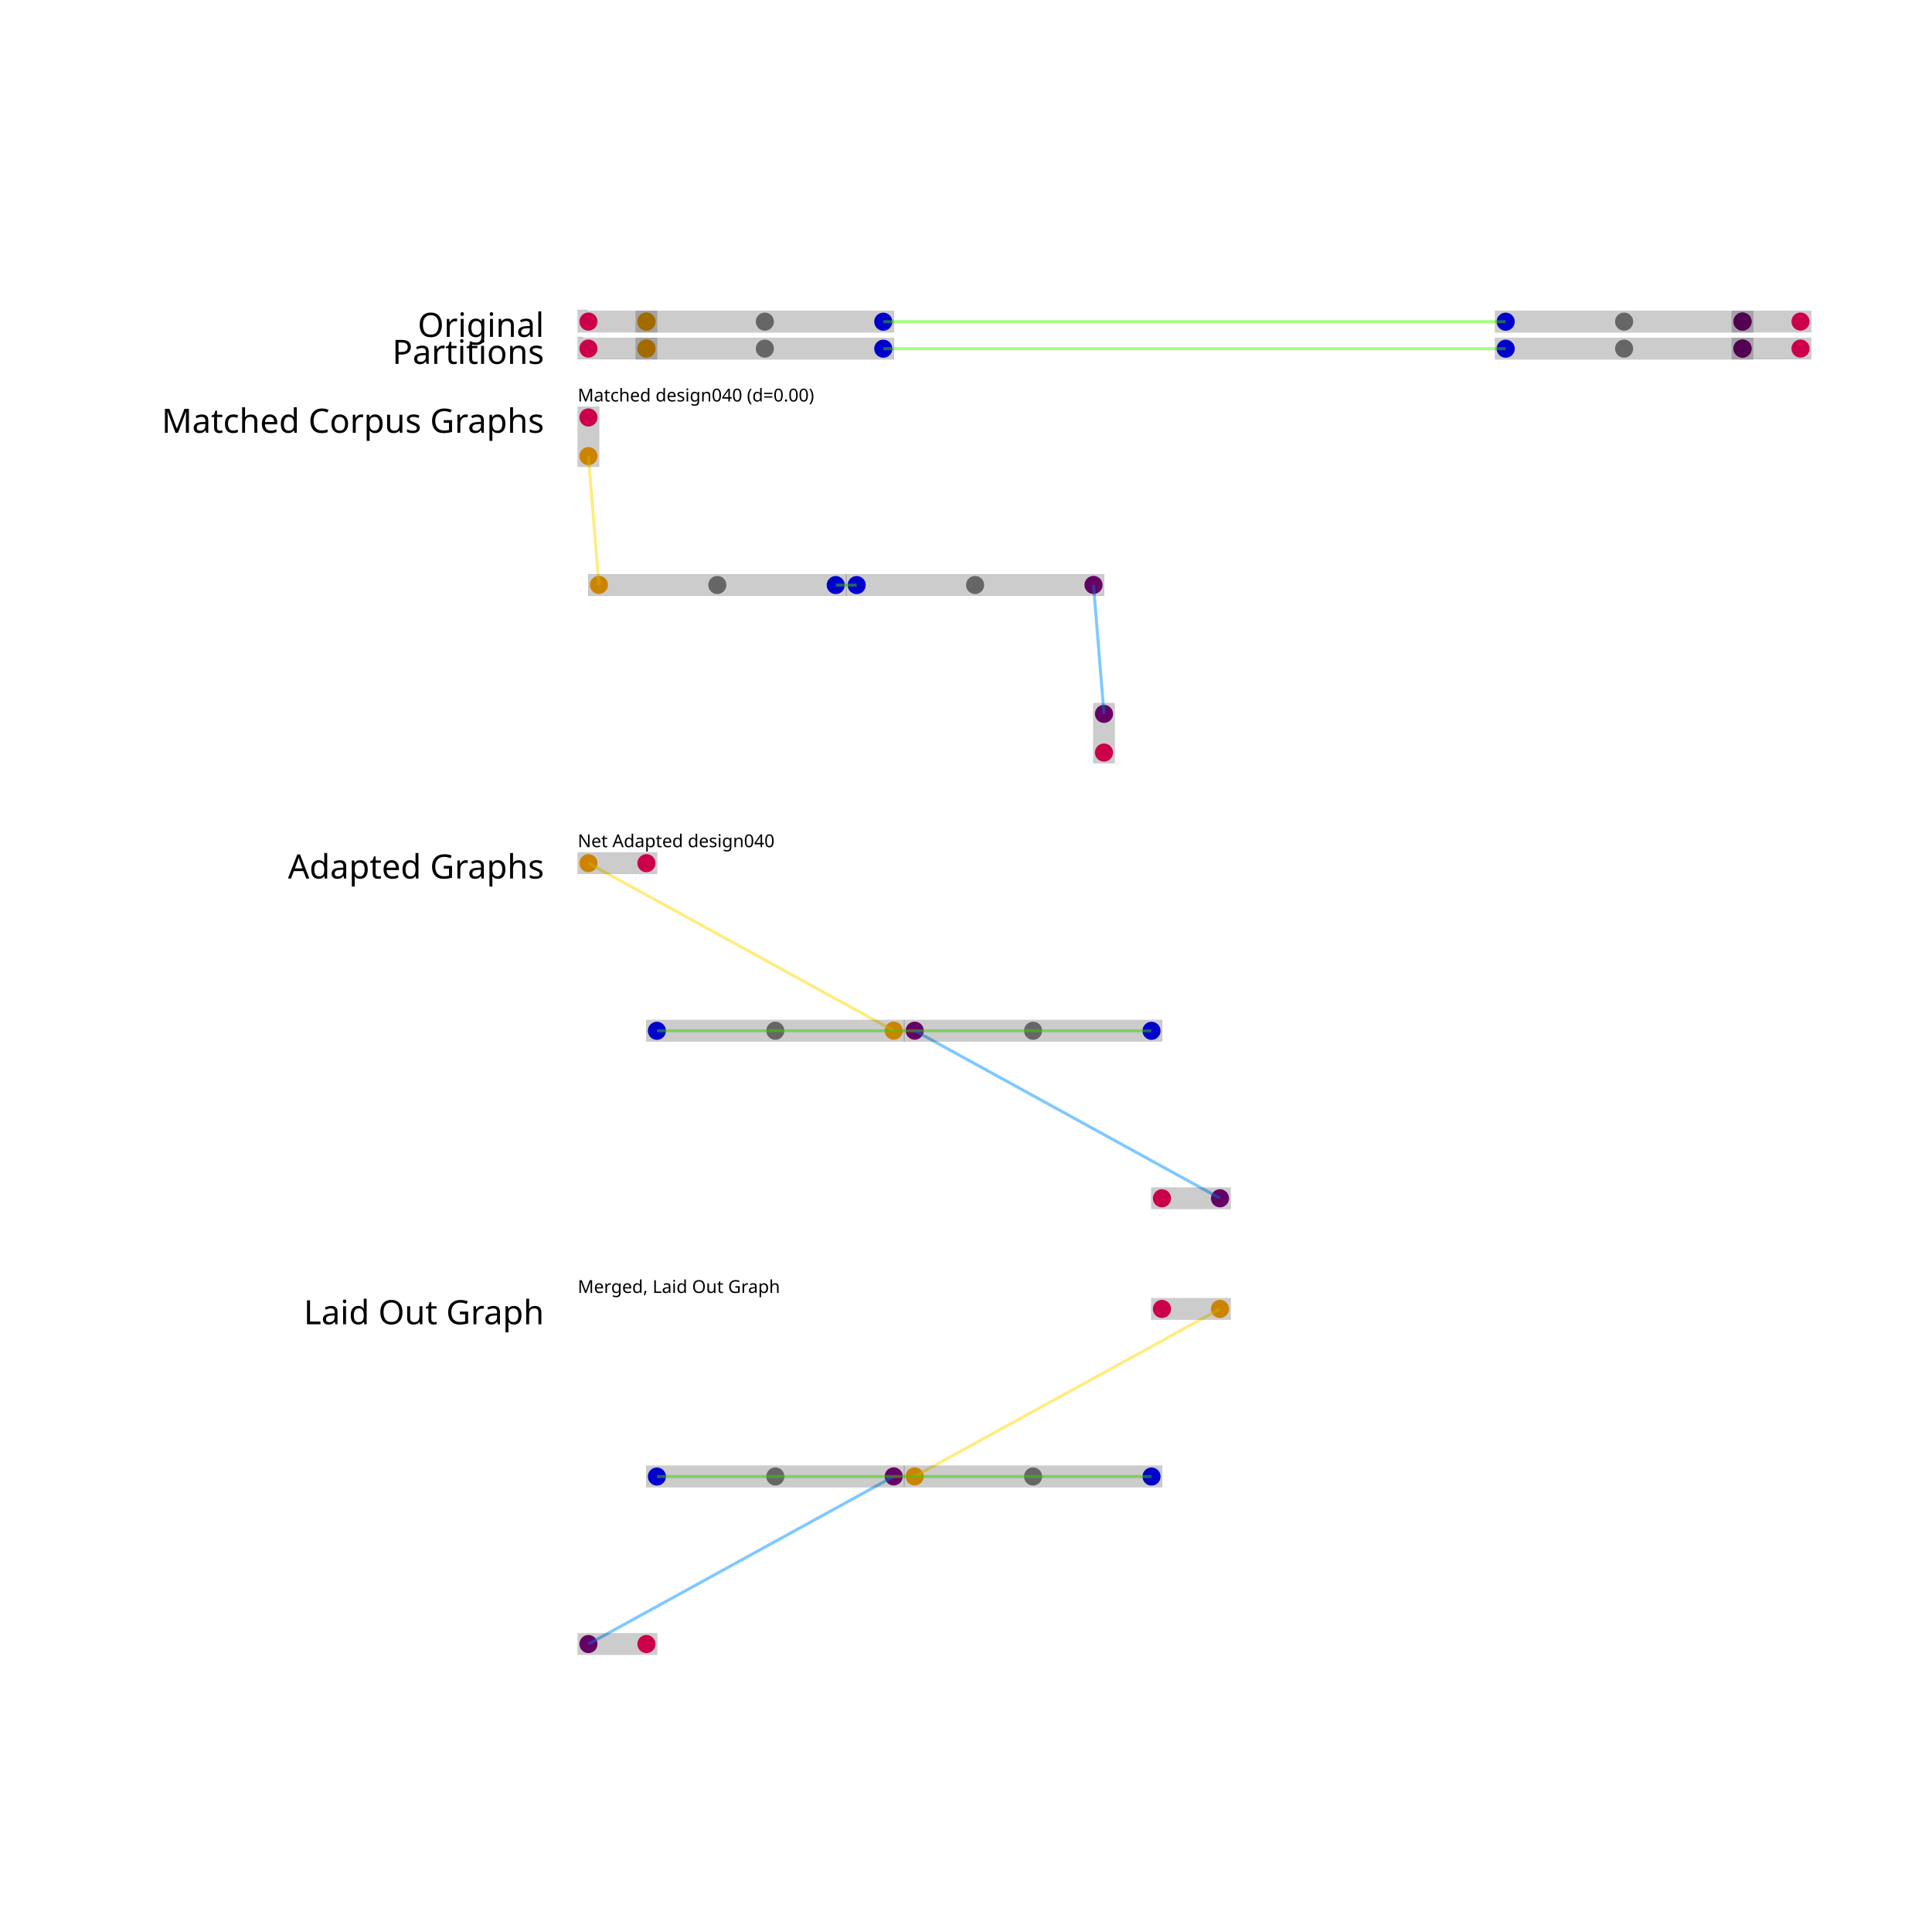
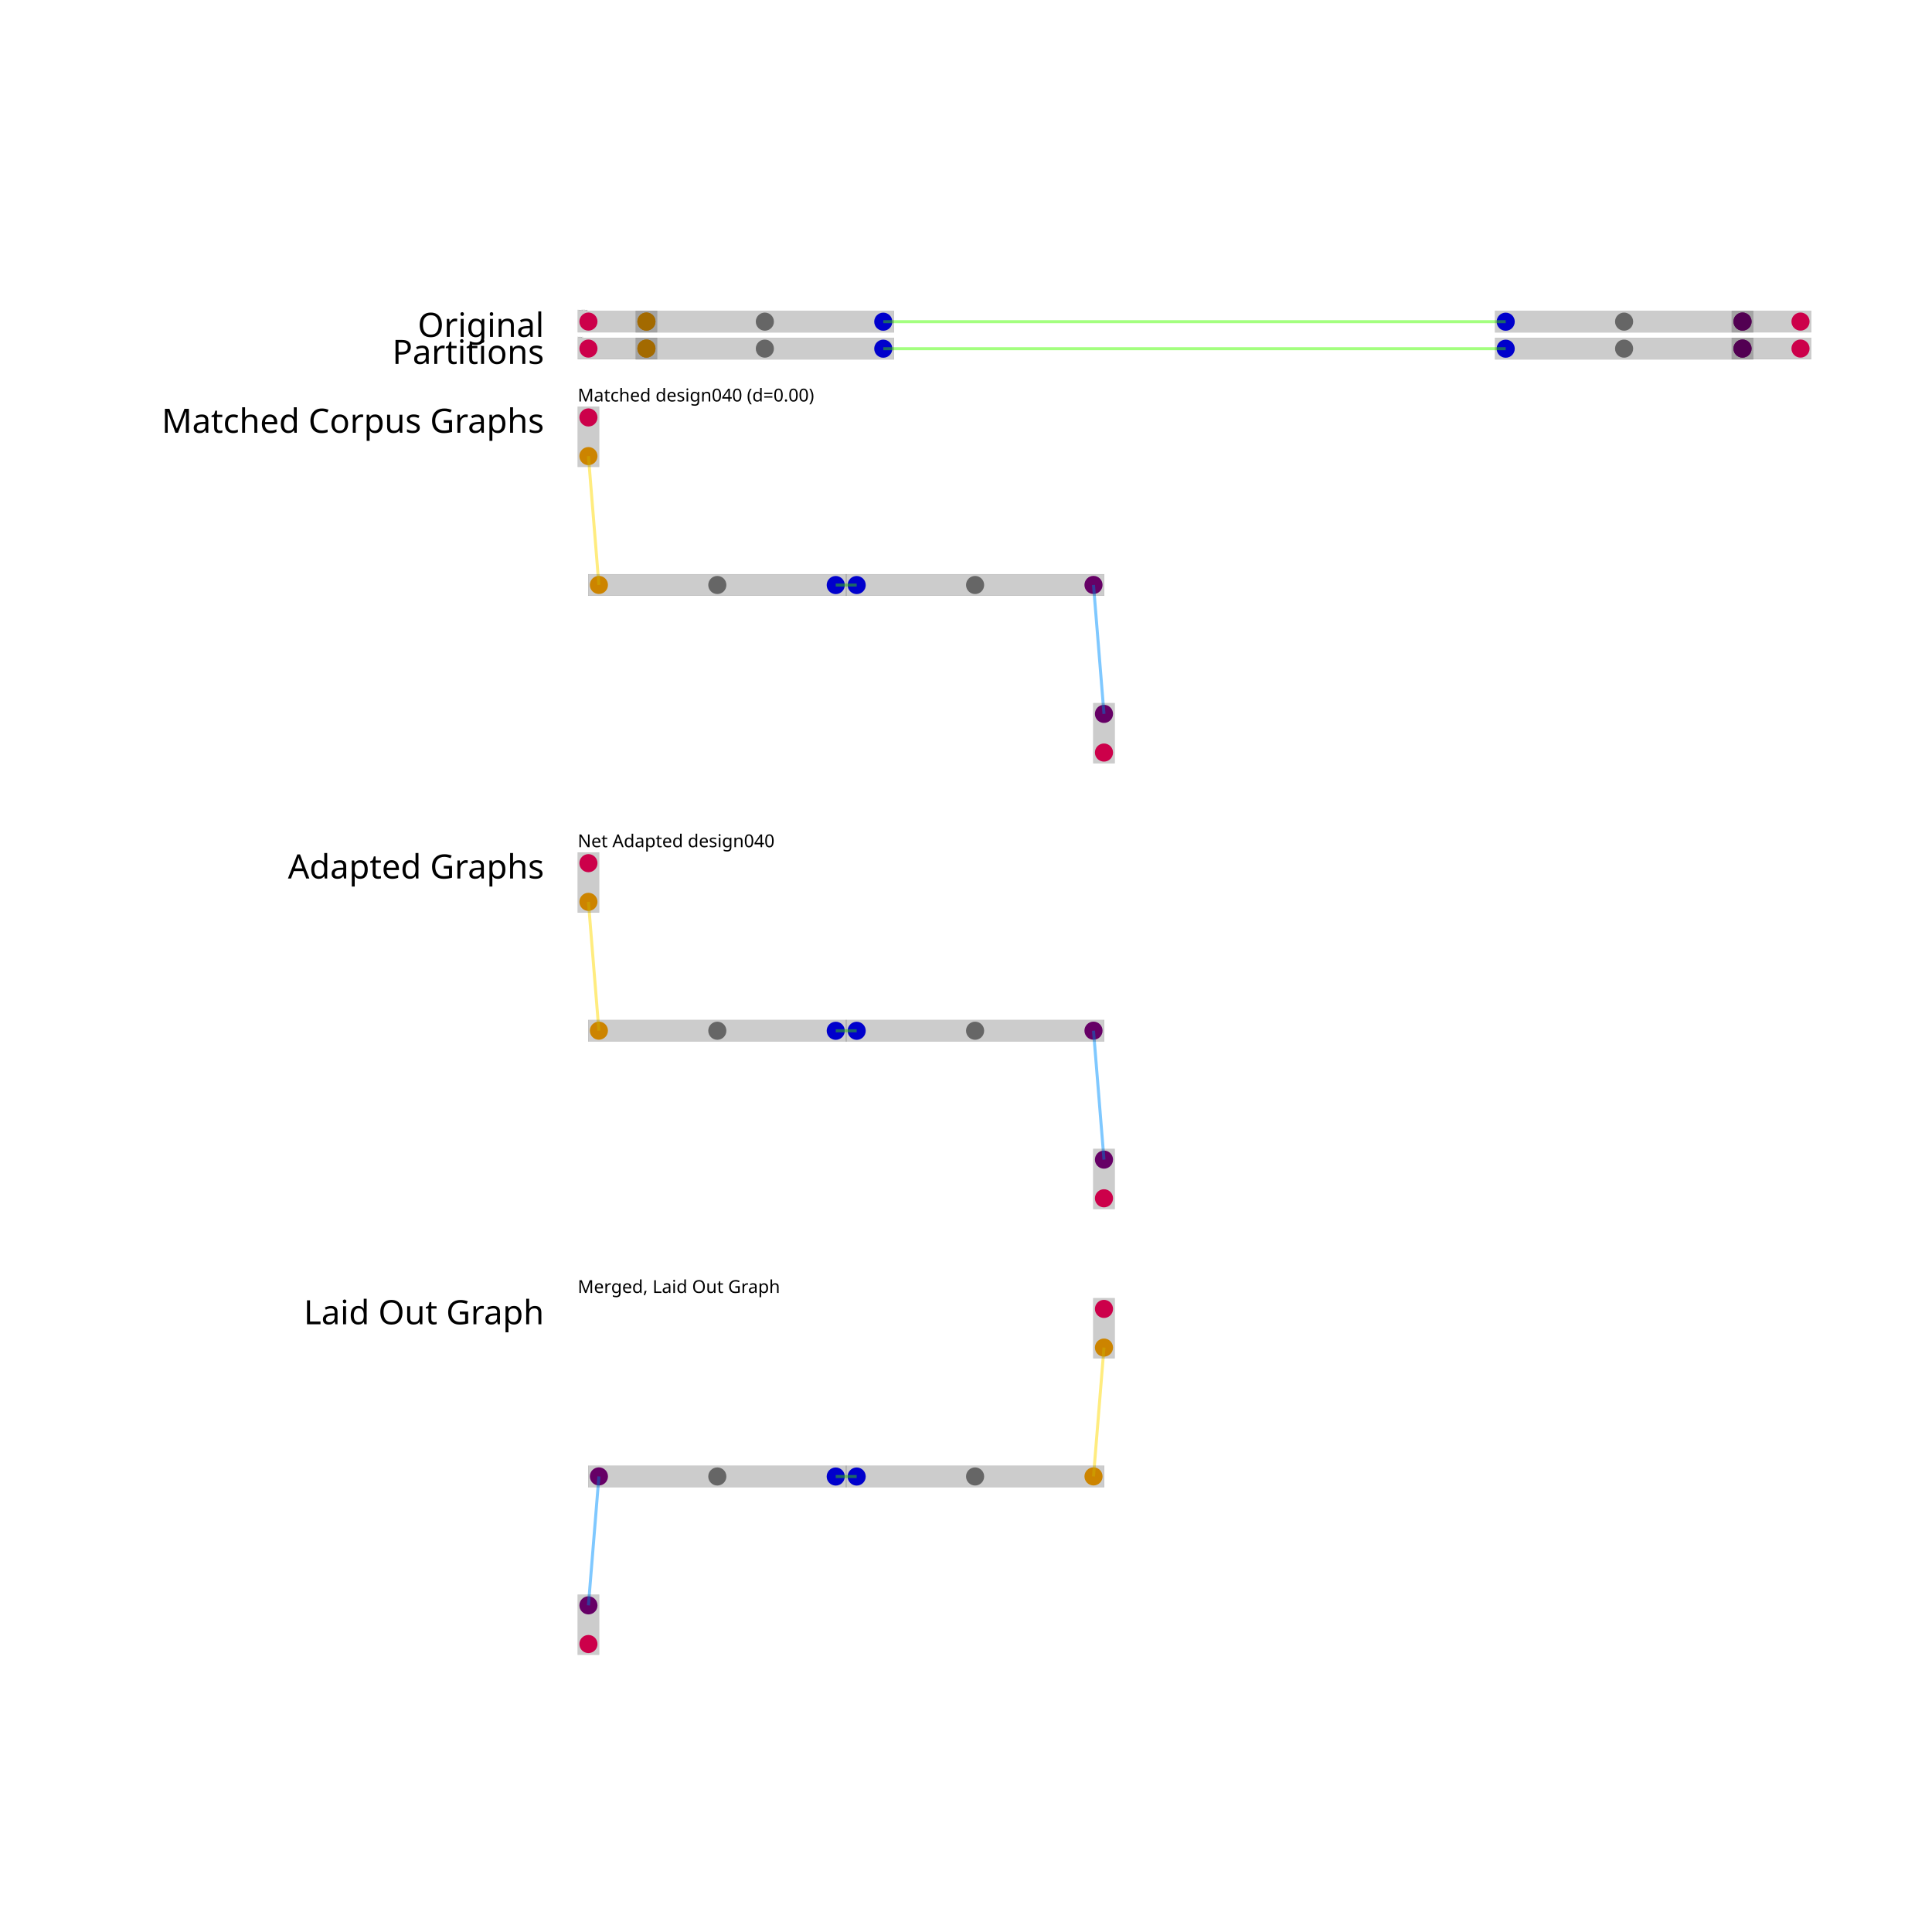
<svg xmlns="http://www.w3.org/2000/svg" width="640" height="640" viewBox="0 0 640 640">
  <rect width="100%" height="100%" fill="white" />
  <g>
    <circle data-type="point" data-label="schematic_component_0_center component_center center_schematic_component_0" data-x="-2" data-y="0" cx="253.367" cy="106.545" r="3" fill="gray" />
  </g>
  <g>
-     <circle data-type="point" data-label="schematic_port_0 vcc unnamedsubcircuit7_connectivity_net0" data-x="-2.5512907" data-y="0.0002732499999993365" cx="214.137" cy="106.525" r="3" fill="orange" />
-   </g>
-   <g>
-     <circle data-type="point" data-label="schematic_port_1 normal unnamedsubcircuit7_connectivity_net2" data-x="-1.4487092999999995" data-y="-0.0002732499999993365" cx="292.597" cy="106.564" r="3" fill="blue" />
+     <circle data-type="point" data-label="schematic_port_0 vcc unnamedsubcircuit335_connectivity_net0" data-x="-2.5512907" data-y="0.0002732499999993365" cx="214.137" cy="106.525" r="3" fill="orange" />
+   </g>
+   <g>
+     <circle data-type="point" data-label="schematic_port_1 normal unnamedsubcircuit335_connectivity_net2" data-x="-1.4487092999999995" data-y="-0.0002732499999993365" cx="292.597" cy="106.564" r="3" fill="blue" />
  </g>
  <g>
    <circle data-type="point" data-label="schematic_component_1_center component_center center_schematic_component_1" data-x="2" data-y="0" cx="538.005" cy="106.545" r="3" fill="gray" />
  </g>
  <g>
-     <circle data-type="point" data-label="schematic_port_2 normal unnamedsubcircuit7_connectivity_net2" data-x="1.4487906999999995" data-y="-0.00027334999999961695" cx="498.781" cy="106.564" r="3" fill="blue" />
-   </g>
-   <g>
-     <circle data-type="point" data-label="schematic_port_3 gnd unnamedsubcircuit7_connectivity_net1" data-x="2.5512093" data-y="0.00027334999999961695" cx="577.229" cy="106.525" r="3" fill="purple" />
-   </g>
-   <g>
-     <circle data-type="point" data-label="schematic_net_label_0_pin vcc unnamedsubcircuit7_connectivity_net0" data-x="-2.5512907" data-y="0.0002732499999993365" cx="214.137" cy="106.525" r="3" fill="orange" />
+     <circle data-type="point" data-label="schematic_port_2 normal unnamedsubcircuit335_connectivity_net2" data-x="1.4487906999999995" data-y="-0.00027334999999961695" cx="498.781" cy="106.564" r="3" fill="blue" />
+   </g>
+   <g>
+     <circle data-type="point" data-label="schematic_port_3 gnd unnamedsubcircuit335_connectivity_net1" data-x="2.5512093" data-y="0.00027334999999961695" cx="577.229" cy="106.525" r="3" fill="purple" />
+   </g>
+   <g>
+     <circle data-type="point" data-label="schematic_net_label_0_pin vcc unnamedsubcircuit335_connectivity_net0" data-x="-2.5512907" data-y="0.0002732499999993365" cx="214.137" cy="106.525" r="3" fill="orange" />
  </g>
  <g>
    <circle data-type="point" data-label="schematic_net_label_0_center netlabel_center schematic_net_label_0_center" data-x="-2.8212907" data-y="0.0002732499999993365" cx="194.924" cy="106.525" r="3" fill="hsl(338.4, 100%, 50%, 1)" />
  </g>
  <g>
-     <circle data-type="point" data-label="schematic_net_label_1_pin gnd unnamedsubcircuit7_connectivity_net1" data-x="2.5512093" data-y="0.00027334999999961695" cx="577.229" cy="106.525" r="3" fill="purple" />
+     <circle data-type="point" data-label="schematic_net_label_1_pin gnd unnamedsubcircuit335_connectivity_net1" data-x="2.5512093" data-y="0.00027334999999961695" cx="577.229" cy="106.525" r="3" fill="purple" />
  </g>
  <g>
    <circle data-type="point" data-label="schematic_net_label_1_center netlabel_center schematic_net_label_1_center" data-x="2.8212093" data-y="0.00027334999999961695" cx="596.442" cy="106.525" r="3" fill="hsl(338.4, 100%, 50%, 1)" />
  </g>
  <g>
    <circle data-type="point" data-label="schematic_component_0_center component_center center_schematic_component_0" data-x="-2" data-y="-0.12568337499999904" cx="253.367" cy="115.488" r="3" fill="gray" />
  </g>
  <g>
-     <circle data-type="point" data-label="schematic_port_0 vcc unnamedsubcircuit7_connectivity_net0" data-x="-2.5512907" data-y="-0.1254101249999997" cx="214.137" cy="115.469" r="3" fill="orange" />
-   </g>
-   <g>
-     <circle data-type="point" data-label="schematic_port_1 normal unnamedsubcircuit7_connectivity_net2" data-x="-1.4487092999999995" data-y="-0.12595662499999838" cx="292.597" cy="115.508" r="3" fill="blue" />
+     <circle data-type="point" data-label="schematic_port_0 vcc unnamedsubcircuit335_connectivity_net0" data-x="-2.5512907" data-y="-0.1254101249999997" cx="214.137" cy="115.469" r="3" fill="orange" />
+   </g>
+   <g>
+     <circle data-type="point" data-label="schematic_port_1 normal unnamedsubcircuit335_connectivity_net2" data-x="-1.4487092999999995" data-y="-0.12595662499999838" cx="292.597" cy="115.508" r="3" fill="blue" />
  </g>
  <g>
    <circle data-type="point" data-label="schematic_component_1_center component_center center_schematic_component_1" data-x="2" data-y="-0.12568337499999904" cx="538.005" cy="115.488" r="3" fill="gray" />
  </g>
  <g>
-     <circle data-type="point" data-label="schematic_port_2 normal unnamedsubcircuit7_connectivity_net2" data-x="1.4487906999999995" data-y="-0.12595672499999866" cx="498.781" cy="115.508" r="3" fill="blue" />
-   </g>
-   <g>
-     <circle data-type="point" data-label="schematic_port_3 gnd unnamedsubcircuit7_connectivity_net1" data-x="2.5512093" data-y="-0.12541002499999943" cx="577.229" cy="115.469" r="3" fill="purple" />
-   </g>
-   <g>
-     <circle data-type="point" data-label="schematic_net_label_0_pin vcc unnamedsubcircuit7_connectivity_net0" data-x="-2.5512907" data-y="-0.1254101249999997" cx="214.137" cy="115.469" r="3" fill="orange" />
+     <circle data-type="point" data-label="schematic_port_2 normal unnamedsubcircuit335_connectivity_net2" data-x="1.4487906999999995" data-y="-0.12595672499999866" cx="498.781" cy="115.508" r="3" fill="blue" />
+   </g>
+   <g>
+     <circle data-type="point" data-label="schematic_port_3 gnd unnamedsubcircuit335_connectivity_net1" data-x="2.5512093" data-y="-0.12541002499999943" cx="577.229" cy="115.469" r="3" fill="purple" />
+   </g>
+   <g>
+     <circle data-type="point" data-label="schematic_net_label_0_pin vcc unnamedsubcircuit335_connectivity_net0" data-x="-2.5512907" data-y="-0.1254101249999997" cx="214.137" cy="115.469" r="3" fill="orange" />
  </g>
  <g>
    <circle data-type="point" data-label="schematic_net_label_0_center netlabel_center schematic_net_label_0_center" data-x="-2.8212907" data-y="-0.1254101249999997" cx="194.924" cy="115.469" r="3" fill="hsl(338.4, 100%, 50%, 1)" />
  </g>
  <g>
-     <circle data-type="point" data-label="schematic_net_label_1_pin gnd unnamedsubcircuit7_connectivity_net1" data-x="2.5512093" data-y="-0.12541002499999943" cx="577.229" cy="115.469" r="3" fill="purple" />
+     <circle data-type="point" data-label="schematic_net_label_1_pin gnd unnamedsubcircuit335_connectivity_net1" data-x="2.5512093" data-y="-0.12541002499999943" cx="577.229" cy="115.469" r="3" fill="purple" />
  </g>
  <g>
    <circle data-type="point" data-label="schematic_net_label_1_center netlabel_center schematic_net_label_1_center" data-x="2.8212093" data-y="-0.12541002499999943" cx="596.442" cy="115.469" r="3" fill="hsl(338.4, 100%, 50%, 1)" />
  </g>
  <g>
    <circle data-type="point" data-label="schematic_component_0_center component_center center_schematic_component_0" data-x="-2.2212907" data-y="-1.2260250624999984" cx="237.62" cy="193.788" r="3" fill="gray" />
  </g>
  <g>
    <circle data-type="point" data-label="schematic_port_0 vcc unnamedsubcircuit1719_connectivity_net0" data-x="-2.7725814" data-y="-1.225751812499999" cx="198.39" cy="193.769" r="3" fill="orange" />
  </g>
  <g>
    <circle data-type="point" data-label="schematic_port_1 normal unnamedsubcircuit1719_connectivity_net1" data-x="-1.6699999999999997" data-y="-1.2262983124999978" cx="276.85" cy="193.808" r="3" fill="blue" />
  </g>
  <g>
    <circle data-type="point" data-label="schematic_component_1_center component_center center_schematic_component_1" data-x="-1.0212907" data-y="-1.2260250624999984" cx="323.012" cy="193.788" r="3" fill="gray" />
  </g>
  <g>
    <circle data-type="point" data-label="schematic_port_2 normal unnamedsubcircuit1719_connectivity_net1" data-x="-1.5725000000000002" data-y="-1.226298412499998" cx="283.788" cy="193.808" r="3" fill="blue" />
  </g>
  <g>
    <circle data-type="point" data-label="schematic_port_3 gnd unnamedsubcircuit1719_connectivity_net2" data-x="-0.47008139999999976" data-y="-1.2257517124999988" cx="362.235" cy="193.769" r="3" fill="purple" />
  </g>
  <g>
    <circle data-type="point" data-label="schematic_net_label_0_pin vcc unnamedsubcircuit1719_connectivity_net0" data-x="-2.8212907" data-y="-0.6260250624999985" cx="194.924" cy="151.092" r="3" fill="orange" />
  </g>
  <g>
    <circle data-type="point" data-label="schematic_net_label_0_center netlabel_center schematic_net_label_0_center" data-x="-2.8212907" data-y="-0.4460250624999984" cx="194.924" cy="138.284" r="3" fill="hsl(338.4, 100%, 50%, 1)" />
  </g>
  <g>
    <circle data-type="point" data-label="schematic_net_label_1_pin gnd unnamedsubcircuit1719_connectivity_net2" data-x="-0.4212906999999999" data-y="-1.8260250624999985" cx="365.707" cy="236.484" r="3" fill="purple" />
  </g>
  <g>
    <circle data-type="point" data-label="schematic_net_label_1_center netlabel_center schematic_net_label_1_center" data-x="-0.4212906999999999" data-y="-2.0060250624999982" cx="365.707" cy="249.293" r="3" fill="hsl(338.4, 100%, 50%, 1)" />
  </g>
  <g>
-     <circle data-type="point" data-label="schematic_component_0_center component_center center_schematic_component_0" data-x="-1.9512907" data-y="-3.3010250624999986" cx="256.833" cy="341.444" r="3" fill="gray" />
-   </g>
-   <g>
-     <circle data-type="point" data-label="schematic_port_0 vcc unnamedsubcircuit7_connectivity_net0" data-x="-1.4" data-y="-3.3007518124999993" cx="296.063" cy="341.425" r="3" fill="orange" />
-   </g>
-   <g>
-     <circle data-type="point" data-label="schematic_port_1 normal unnamedsubcircuit7_connectivity_net2" data-x="-2.5025814000000004" data-y="-3.301298312499998" cx="217.604" cy="341.464" r="3" fill="blue" />
-   </g>
-   <g>
-     <circle data-type="point" data-label="schematic_component_1_center component_center center_schematic_component_1" data-x="-0.7512907" data-y="-3.3010250624999986" cx="342.225" cy="341.444" r="3" fill="gray" />
-   </g>
-   <g>
-     <circle data-type="point" data-label="schematic_port_2 normal unnamedsubcircuit7_connectivity_net2" data-x="-0.20008139999999952" data-y="-3.3012984124999982" cx="381.448" cy="341.464" r="3" fill="blue" />
-   </g>
-   <g>
-     <circle data-type="point" data-label="schematic_port_3 gnd unnamedsubcircuit7_connectivity_net1" data-x="-1.3025" data-y="-3.300751712499999" cx="303.001" cy="341.425" r="3" fill="purple" />
-   </g>
-   <g>
-     <circle data-type="point" data-label="schematic_net_label_0_pin vcc unnamedsubcircuit7_connectivity_net0" data-x="-2.8212907" data-y="-2.521025062499999" cx="194.924" cy="285.94" r="3" fill="orange" />
-   </g>
-   <g>
-     <circle data-type="point" data-label="schematic_net_label_0_center netlabel_center schematic_net_label_0_center" data-x="-2.5512907" data-y="-2.521025062499999" cx="214.137" cy="285.94" r="3" fill="hsl(338.4, 100%, 50%, 1)" />
-   </g>
-   <g>
-     <circle data-type="point" data-label="schematic_net_label_1_pin gnd unnamedsubcircuit7_connectivity_net1" data-x="0.11870930000000035" data-y="-4.081025062499998" cx="404.133" cy="396.949" r="3" fill="purple" />
-   </g>
-   <g>
-     <circle data-type="point" data-label="schematic_net_label_1_center netlabel_center schematic_net_label_1_center" data-x="-0.1512906999999999" data-y="-4.081025062499998" cx="384.92" cy="396.949" r="3" fill="hsl(338.4, 100%, 50%, 1)" />
-   </g>
-   <g>
-     <circle data-type="point" data-label="schematic_component_0_center component_center center_schematic_component_0" data-x="-0.7512906999999998" data-y="-5.376025062499998" cx="342.225" cy="489.1" r="3" fill="gray" />
-   </g>
-   <g>
-     <circle data-type="point" data-label="schematic_port_0 vcc unnamedsubcircuit7_connectivity_net0" data-x="-1.3025813999999998" data-y="-5.375751812499999" cx="302.995" cy="489.081" r="3" fill="orange" />
-   </g>
-   <g>
-     <circle data-type="point" data-label="schematic_port_1 normal unnamedsubcircuit7_connectivity_net2" data-x="-0.1999999999999993" data-y="-5.376298312499998" cx="381.454" cy="489.12" r="3" fill="blue" />
-   </g>
-   <g>
-     <circle data-type="point" data-label="schematic_component_1_center component_center center_schematic_component_1" data-x="-1.9512906999999997" data-y="-5.376025062499998" cx="256.833" cy="489.1" r="3" fill="gray" />
-   </g>
-   <g>
-     <circle data-type="point" data-label="schematic_port_2 normal unnamedsubcircuit7_connectivity_net2" data-x="-2.5025000000000004" data-y="-5.376298412499998" cx="217.609" cy="489.12" r="3" fill="blue" />
-   </g>
-   <g>
-     <circle data-type="point" data-label="schematic_port_3 gnd unnamedsubcircuit7_connectivity_net1" data-x="-1.4000813999999997" data-y="-5.375751712499999" cx="296.057" cy="489.081" r="3" fill="purple" />
-   </g>
-   <g>
-     <circle data-type="point" data-label="schematic_net_label_0_pin vcc unnamedsubcircuit7_connectivity_net0" data-x="0.11870930000000024" data-y="-4.596025062499998" cx="404.133" cy="433.596" r="3" fill="orange" />
-   </g>
-   <g>
-     <circle data-type="point" data-label="schematic_net_label_0_center netlabel_center schematic_net_label_0_center" data-x="-0.15129069999999978" data-y="-4.596025062499998" cx="384.92" cy="433.596" r="3" fill="hsl(338.4, 100%, 50%, 1)" />
-   </g>
-   <g>
-     <circle data-type="point" data-label="schematic_net_label_1_pin gnd unnamedsubcircuit7_connectivity_net1" data-x="-2.8212907" data-y="-6.156025062499999" cx="194.924" cy="544.605" r="3" fill="purple" />
-   </g>
-   <g>
-     <circle data-type="point" data-label="schematic_net_label_1_center netlabel_center schematic_net_label_1_center" data-x="-2.5512907" data-y="-6.156025062499999" cx="214.137" cy="544.605" r="3" fill="hsl(338.4, 100%, 50%, 1)" />
+     <circle data-type="point" data-label="schematic_component_0_center component_center center_schematic_component_0" data-x="-2.2212907" data-y="-3.3010250624999986" cx="237.62" cy="341.444" r="3" fill="gray" />
+   </g>
+   <g>
+     <circle data-type="point" data-label="schematic_port_0 vcc unnamedsubcircuit1719_connectivity_net0" data-x="-2.7725814" data-y="-3.3007518124999993" cx="198.39" cy="341.425" r="3" fill="orange" />
+   </g>
+   <g>
+     <circle data-type="point" data-label="schematic_port_1 normal unnamedsubcircuit1719_connectivity_net1" data-x="-1.6699999999999997" data-y="-3.301298312499998" cx="276.85" cy="341.464" r="3" fill="blue" />
+   </g>
+   <g>
+     <circle data-type="point" data-label="schematic_component_1_center component_center center_schematic_component_1" data-x="-1.0212907" data-y="-3.3010250624999986" cx="323.012" cy="341.444" r="3" fill="gray" />
+   </g>
+   <g>
+     <circle data-type="point" data-label="schematic_port_2 normal unnamedsubcircuit1719_connectivity_net1" data-x="-1.5725000000000002" data-y="-3.3012984124999982" cx="283.788" cy="341.464" r="3" fill="blue" />
+   </g>
+   <g>
+     <circle data-type="point" data-label="schematic_port_3 gnd unnamedsubcircuit1719_connectivity_net2" data-x="-0.47008139999999976" data-y="-3.300751712499999" cx="362.235" cy="341.425" r="3" fill="purple" />
+   </g>
+   <g>
+     <circle data-type="point" data-label="schematic_net_label_0_pin vcc unnamedsubcircuit1719_connectivity_net0" data-x="-2.8212907" data-y="-2.7010250624999985" cx="194.924" cy="298.748" r="3" fill="orange" />
+   </g>
+   <g>
+     <circle data-type="point" data-label="schematic_net_label_0_center netlabel_center schematic_net_label_0_center" data-x="-2.8212907" data-y="-2.521025062499999" cx="194.924" cy="285.94" r="3" fill="hsl(338.4, 100%, 50%, 1)" />
+   </g>
+   <g>
+     <circle data-type="point" data-label="schematic_net_label_1_pin gnd unnamedsubcircuit1719_connectivity_net2" data-x="-0.4212906999999999" data-y="-3.9010250624999987" cx="365.707" cy="384.14" r="3" fill="purple" />
+   </g>
+   <g>
+     <circle data-type="point" data-label="schematic_net_label_1_center netlabel_center schematic_net_label_1_center" data-x="-0.4212906999999999" data-y="-4.081025062499998" cx="365.707" cy="396.949" r="3" fill="hsl(338.4, 100%, 50%, 1)" />
+   </g>
+   <g>
+     <circle data-type="point" data-label="schematic_component_0_center component_center center_schematic_component_0" data-x="-1.0212906999999998" data-y="-5.376025062499998" cx="323.012" cy="489.1" r="3" fill="gray" />
+   </g>
+   <g>
+     <circle data-type="point" data-label="schematic_port_0 vcc unnamedsubcircuit1719_connectivity_net0" data-x="-0.46999999999999953" data-y="-5.375751812499999" cx="362.241" cy="489.081" r="3" fill="orange" />
+   </g>
+   <g>
+     <circle data-type="point" data-label="schematic_port_1 normal unnamedsubcircuit1719_connectivity_net1" data-x="-1.5725814" data-y="-5.376298312499998" cx="283.782" cy="489.12" r="3" fill="blue" />
+   </g>
+   <g>
+     <circle data-type="point" data-label="schematic_component_1_center component_center center_schematic_component_1" data-x="-2.2212907" data-y="-5.376025062499998" cx="237.62" cy="489.1" r="3" fill="gray" />
+   </g>
+   <g>
+     <circle data-type="point" data-label="schematic_port_2 normal unnamedsubcircuit1719_connectivity_net1" data-x="-1.6700813999999995" data-y="-5.376298412499998" cx="276.844" cy="489.12" r="3" fill="blue" />
+   </g>
+   <g>
+     <circle data-type="point" data-label="schematic_port_3 gnd unnamedsubcircuit1719_connectivity_net2" data-x="-2.7725" data-y="-5.375751712499999" cx="198.396" cy="489.081" r="3" fill="purple" />
+   </g>
+   <g>
+     <circle data-type="point" data-label="schematic_net_label_0_pin vcc unnamedsubcircuit1719_connectivity_net0" data-x="-0.4212906999999998" data-y="-4.776025062499999" cx="365.707" cy="446.404" r="3" fill="orange" />
+   </g>
+   <g>
+     <circle data-type="point" data-label="schematic_net_label_0_center netlabel_center schematic_net_label_0_center" data-x="-0.4212906999999998" data-y="-4.596025062499998" cx="365.707" cy="433.596" r="3" fill="hsl(338.4, 100%, 50%, 1)" />
+   </g>
+   <g>
+     <circle data-type="point" data-label="schematic_net_label_1_pin gnd unnamedsubcircuit1719_connectivity_net2" data-x="-2.8212906999999996" data-y="-5.976025062499998" cx="194.924" cy="531.796" r="3" fill="purple" />
+   </g>
+   <g>
+     <circle data-type="point" data-label="schematic_net_label_1_center netlabel_center schematic_net_label_1_center" data-x="-2.8212906999999996" data-y="-6.156025062499999" cx="194.924" cy="544.605" r="3" fill="hsl(338.4, 100%, 50%, 1)" />
  </g>
  <g>
    <polyline data-points="-2.5512907,0.0002732499999993365 -2.5512907,0.0002732499999993365" data-type="line" data-label="" points="214.137,106.525 214.137,106.525" fill="none" stroke="hsl(51.429, 100%, 50%, 0.5)" stroke-width="1" />
  </g>
  <g>
    <polyline data-points="-1.4487092999999995,-0.0002732499999993365 1.4487906999999995,-0.00027334999999961695" data-type="line" data-label="" points="292.597,106.564 498.781,106.564" fill="none" stroke="hsl(102.857, 100%, 50%, 0.5)" stroke-width="1" />
  </g>
  <g>
    <polyline data-points="2.5512093,0.00027334999999961695 2.5512093,0.00027334999999961695" data-type="line" data-label="" points="577.229,106.525 577.229,106.525" fill="none" stroke="hsl(205.714, 100%, 50%, 0.5)" stroke-width="1" />
  </g>
  <g>
    <polyline data-points="-2.5512907,-0.1254101249999997 -2.5512907,-0.1254101249999997" data-type="line" data-label="" points="214.137,115.469 214.137,115.469" fill="none" stroke="hsl(51.429, 100%, 50%, 0.5)" stroke-width="1" />
  </g>
  <g>
    <polyline data-points="-1.4487092999999995,-0.12595662499999838 1.4487906999999995,-0.12595672499999866" data-type="line" data-label="" points="292.597,115.508 498.781,115.508" fill="none" stroke="hsl(102.857, 100%, 50%, 0.5)" stroke-width="1" />
  </g>
  <g>
    <polyline data-points="2.5512093,-0.12541002499999943 2.5512093,-0.12541002499999943" data-type="line" data-label="" points="577.229,115.469 577.229,115.469" fill="none" stroke="hsl(205.714, 100%, 50%, 0.5)" stroke-width="1" />
  </g>
  <g>
    <polyline data-points="-2.7725814,-1.225751812499999 -2.8212907,-0.6260250624999985" data-type="line" data-label="" points="198.39,193.769 194.924,151.092" fill="none" stroke="hsl(51.429, 100%, 50%, 0.5)" stroke-width="1" />
  </g>
  <g>
    <polyline data-points="-1.6699999999999997,-1.2262983124999978 -1.5725000000000002,-1.226298412499998" data-type="line" data-label="" points="276.85,193.808 283.788,193.808" fill="none" stroke="hsl(102.857, 100%, 50%, 0.5)" stroke-width="1" />
  </g>
  <g>
    <polyline data-points="-0.47008139999999976,-1.2257517124999988 -0.4212906999999999,-1.8260250624999985" data-type="line" data-label="" points="362.235,193.769 365.707,236.484" fill="none" stroke="hsl(205.714, 100%, 50%, 0.5)" stroke-width="1" />
  </g>
  <g>
-     <polyline data-points="-1.4,-3.3007518124999993 -2.8212907,-2.521025062499999" data-type="line" data-label="" points="296.063,341.425 194.924,285.94" fill="none" stroke="hsl(51.429, 100%, 50%, 0.5)" stroke-width="1" />
-   </g>
-   <g>
-     <polyline data-points="-2.5025814000000004,-3.301298312499998 -0.20008139999999952,-3.3012984124999982" data-type="line" data-label="" points="217.604,341.464 381.448,341.464" fill="none" stroke="hsl(102.857, 100%, 50%, 0.5)" stroke-width="1" />
-   </g>
-   <g>
-     <polyline data-points="-1.3025,-3.300751712499999 0.11870930000000035,-4.081025062499998" data-type="line" data-label="" points="303.001,341.425 404.133,396.949" fill="none" stroke="hsl(205.714, 100%, 50%, 0.5)" stroke-width="1" />
-   </g>
-   <g>
-     <polyline data-points="-1.3025813999999998,-5.375751812499999 0.11870930000000024,-4.596025062499998" data-type="line" data-label="" points="302.995,489.081 404.133,433.596" fill="none" stroke="hsl(51.429, 100%, 50%, 0.5)" stroke-width="1" />
-   </g>
-   <g>
-     <polyline data-points="-0.1999999999999993,-5.376298312499998 -2.5025000000000004,-5.376298412499998" data-type="line" data-label="" points="381.454,489.12 217.609,489.12" fill="none" stroke="hsl(102.857, 100%, 50%, 0.5)" stroke-width="1" />
-   </g>
-   <g>
-     <polyline data-points="-1.4000813999999997,-5.375751712499999 -2.8212907,-6.156025062499999" data-type="line" data-label="" points="296.057,489.081 194.924,544.605" fill="none" stroke="hsl(205.714, 100%, 50%, 0.5)" stroke-width="1" />
+     <polyline data-points="-2.7725814,-3.3007518124999993 -2.8212907,-2.7010250624999985" data-type="line" data-label="" points="198.39,341.425 194.924,298.748" fill="none" stroke="hsl(51.429, 100%, 50%, 0.5)" stroke-width="1" />
+   </g>
+   <g>
+     <polyline data-points="-1.6699999999999997,-3.301298312499998 -1.5725000000000002,-3.3012984124999982" data-type="line" data-label="" points="276.85,341.464 283.788,341.464" fill="none" stroke="hsl(102.857, 100%, 50%, 0.5)" stroke-width="1" />
+   </g>
+   <g>
+     <polyline data-points="-0.47008139999999976,-3.300751712499999 -0.4212906999999999,-3.9010250624999987" data-type="line" data-label="" points="362.235,341.425 365.707,384.14" fill="none" stroke="hsl(205.714, 100%, 50%, 0.5)" stroke-width="1" />
+   </g>
+   <g>
+     <polyline data-points="-0.46999999999999953,-5.375751812499999 -0.4212906999999998,-4.776025062499999" data-type="line" data-label="" points="362.241,489.081 365.707,446.404" fill="none" stroke="hsl(51.429, 100%, 50%, 0.5)" stroke-width="1" />
+   </g>
+   <g>
+     <polyline data-points="-1.5725814,-5.376298312499998 -1.6700813999999995,-5.376298412499998" data-type="line" data-label="" points="283.782,489.12 276.844,489.12" fill="none" stroke="hsl(102.857, 100%, 50%, 0.5)" stroke-width="1" />
+   </g>
+   <g>
+     <polyline data-points="-2.7725,-5.375751712499999 -2.8212906999999996,-5.976025062499998" data-type="line" data-label="" points="198.396,489.081 194.924,531.796" fill="none" stroke="hsl(205.714, 100%, 50%, 0.5)" stroke-width="1" />
  </g>
  <g>
    <rect data-type="rect" data-label="schematic_component_0" data-x="-1.9999999999999998" data-y="0" x="210.579" y="102.967" width="85.575" height="7.155" fill="rgba(0, 0, 0, 0.2)" stroke="black" stroke-width="0.014" />
  </g>
  <g>
    <rect data-type="rect" data-label="schematic_component_1" data-x="1.9999999999999998" data-y="0" x="495.223" y="102.967" width="85.564" height="7.155" fill="rgba(0, 0, 0, 0.2)" stroke="black" stroke-width="0.014" />
  </g>
  <g>
    <rect data-type="rect" data-label="schematic_net_label_0" data-x="-2.6862907" data-y="0.0002732499999993365" x="191.366" y="102.967" width="26.329" height="7.116" fill="rgba(0, 0, 0, 0.2)" stroke="black" stroke-width="0.014" />
  </g>
  <g>
    <rect data-type="rect" data-label="schematic_net_label_1" data-x="2.6862093" data-y="0.00027334999999961695" x="573.671" y="102.967" width="26.329" height="7.116" fill="rgba(0, 0, 0, 0.2)" stroke="black" stroke-width="0.014" />
  </g>
  <g>
    <rect data-type="rect" data-label="schematic_component_0" data-x="-1.9999999999999998" data-y="-0.12568337499999904" x="210.579" y="111.911" width="85.575" height="7.155" fill="rgba(0, 0, 0, 0.2)" stroke="black" stroke-width="0.014" />
  </g>
  <g>
    <rect data-type="rect" data-label="schematic_component_1" data-x="1.9999999999999998" data-y="-0.12568337499999904" x="495.223" y="111.911" width="85.564" height="7.155" fill="rgba(0, 0, 0, 0.2)" stroke="black" stroke-width="0.014" />
  </g>
  <g>
    <rect data-type="rect" data-label="schematic_net_label_0" data-x="-2.6862907" data-y="-0.1254101249999997" x="191.366" y="111.911" width="26.329" height="7.116" fill="rgba(0, 0, 0, 0.2)" stroke="black" stroke-width="0.014" />
  </g>
  <g>
    <rect data-type="rect" data-label="schematic_net_label_1" data-x="2.6862093" data-y="-0.12541002499999943" x="573.671" y="111.911" width="26.329" height="7.116" fill="rgba(0, 0, 0, 0.2)" stroke="black" stroke-width="0.014" />
  </g>
  <g>
    <rect data-type="rect" data-label="schematic_component_0" data-x="-2.2212907" data-y="-1.2260250624999984" x="194.833" y="190.211" width="85.575" height="7.155" fill="rgba(0, 0, 0, 0.2)" stroke="black" stroke-width="0.014" />
  </g>
  <g>
    <rect data-type="rect" data-label="schematic_component_1" data-x="-1.0212907" data-y="-1.2260250624999984" x="280.23" y="190.211" width="85.564" height="7.155" fill="rgba(0, 0, 0, 0.2)" stroke="black" stroke-width="0.014" />
  </g>
  <g>
    <rect data-type="rect" data-label="schematic_net_label_0" data-x="-2.8212907" data-y="-0.5360250624999985" x="191.366" y="134.726" width="7.116" height="19.925" fill="rgba(0, 0, 0, 0.2)" stroke="black" stroke-width="0.014" />
  </g>
  <g>
    <rect data-type="rect" data-label="schematic_net_label_1" data-x="-0.4212906999999999" data-y="-1.9160250624999984" x="362.149" y="232.926" width="7.116" height="19.925" fill="rgba(0, 0, 0, 0.2)" stroke="black" stroke-width="0.014" />
  </g>
  <g>
-     <rect data-type="rect" data-label="schematic_component_0" data-x="-1.9512907000000002" data-y="-3.3010250624999986" x="214.046" y="337.867" width="85.575" height="7.155" fill="rgba(0, 0, 0, 0.2)" stroke="black" stroke-width="0.014" />
-   </g>
-   <g>
-     <rect data-type="rect" data-label="schematic_component_1" data-x="-0.7512906999999998" data-y="-3.3010250624999986" x="299.443" y="337.867" width="85.564" height="7.155" fill="rgba(0, 0, 0, 0.2)" stroke="black" stroke-width="0.014" />
-   </g>
-   <g>
-     <rect data-type="rect" data-label="schematic_net_label_0" data-x="-2.6862907" data-y="-2.521025062499999" x="191.366" y="282.382" width="26.329" height="7.116" fill="rgba(0, 0, 0, 0.2)" stroke="black" stroke-width="0.014" />
-   </g>
-   <g>
-     <rect data-type="rect" data-label="schematic_net_label_1" data-x="-0.01629069999999988" data-y="-4.081025062499998" x="381.362" y="393.391" width="26.329" height="7.116" fill="rgba(0, 0, 0, 0.2)" stroke="black" stroke-width="0.014" />
-   </g>
-   <g>
-     <rect data-type="rect" data-label="schematic_component_0" data-x="-0.7512906999999995" data-y="-5.376025062499998" x="299.437" y="485.523" width="85.575" height="7.155" fill="rgba(0, 0, 0, 0.2)" stroke="black" stroke-width="0.014" />
-   </g>
-   <g>
-     <rect data-type="rect" data-label="schematic_component_1" data-x="-1.9512907" data-y="-5.376025062499998" x="214.051" y="485.523" width="85.564" height="7.155" fill="rgba(0, 0, 0, 0.2)" stroke="black" stroke-width="0.014" />
-   </g>
-   <g>
-     <rect data-type="rect" data-label="schematic_net_label_0" data-x="-0.01629069999999977" data-y="-4.596025062499998" x="381.362" y="430.038" width="26.329" height="7.116" fill="rgba(0, 0, 0, 0.2)" stroke="black" stroke-width="0.014" />
-   </g>
-   <g>
-     <rect data-type="rect" data-label="schematic_net_label_1" data-x="-2.6862907" data-y="-6.156025062499999" x="191.366" y="541.047" width="26.329" height="7.116" fill="rgba(0, 0, 0, 0.2)" stroke="black" stroke-width="0.014" />
+     <rect data-type="rect" data-label="schematic_component_0" data-x="-2.2212907" data-y="-3.3010250624999986" x="194.833" y="337.867" width="85.575" height="7.155" fill="rgba(0, 0, 0, 0.2)" stroke="black" stroke-width="0.014" />
+   </g>
+   <g>
+     <rect data-type="rect" data-label="schematic_component_1" data-x="-1.0212907" data-y="-3.3010250624999986" x="280.23" y="337.867" width="85.564" height="7.155" fill="rgba(0, 0, 0, 0.2)" stroke="black" stroke-width="0.014" />
+   </g>
+   <g>
+     <rect data-type="rect" data-label="schematic_net_label_0" data-x="-2.8212907" data-y="-2.6110250624999987" x="191.366" y="282.382" width="7.116" height="19.925" fill="rgba(0, 0, 0, 0.2)" stroke="black" stroke-width="0.014" />
+   </g>
+   <g>
+     <rect data-type="rect" data-label="schematic_net_label_1" data-x="-0.4212906999999999" data-y="-3.9910250624999986" x="362.149" y="380.582" width="7.116" height="19.925" fill="rgba(0, 0, 0, 0.2)" stroke="black" stroke-width="0.014" />
+   </g>
+   <g>
+     <rect data-type="rect" data-label="schematic_component_0" data-x="-1.0212906999999998" data-y="-5.376025062499998" x="280.224" y="485.523" width="85.575" height="7.155" fill="rgba(0, 0, 0, 0.2)" stroke="black" stroke-width="0.014" />
+   </g>
+   <g>
+     <rect data-type="rect" data-label="schematic_component_1" data-x="-2.2212907" data-y="-5.376025062499998" x="194.838" y="485.523" width="85.564" height="7.155" fill="rgba(0, 0, 0, 0.2)" stroke="black" stroke-width="0.014" />
+   </g>
+   <g>
+     <rect data-type="rect" data-label="schematic_net_label_0" data-x="-0.4212906999999998" data-y="-4.686025062499999" x="362.149" y="430.038" width="7.116" height="19.925" fill="rgba(0, 0, 0, 0.2)" stroke="black" stroke-width="0.014" />
+   </g>
+   <g>
+     <rect data-type="rect" data-label="schematic_net_label_1" data-x="-2.8212906999999996" data-y="-6.066025062499998" x="191.366" y="528.238" width="7.116" height="19.925" fill="rgba(0, 0, 0, 0.2)" stroke="black" stroke-width="0.014" />
  </g>
  <text data-type="text" data-label="Original BPC Graph" data-x="-2.8712907" data-y="0.05027334999999962" x="191.366" y="102.967" fill="black" font-size="0.358" font-family="sans-serif" text-anchor="start" dominant-baseline="text-after-edge">Original BPC Graph</text>
  <text data-type="text" data-label="Partition 0" data-x="-2.8712907" data-y="-0.07541002499999942" x="191.366" y="111.911" fill="black" font-size="0.358" font-family="sans-serif" text-anchor="start" dominant-baseline="text-after-edge">Partition 0</text>
  <text data-type="text" data-label="Matched design040 (d=0.00)" data-x="-2.8712907" data-y="-0.39602506249999847" x="191.366" y="134.726" fill="black" font-size="5.906" font-family="sans-serif" text-anchor="start" dominant-baseline="text-after-edge">Matched design040 (d=0.00)</text>
  <text data-type="text" data-label="Net Adapted design040" data-x="-2.8712907" data-y="-2.4710250624999985" x="191.366" y="282.382" fill="black" font-size="5.906" font-family="sans-serif" text-anchor="start" dominant-baseline="text-after-edge">Net Adapted design040</text>
  <text data-type="text" data-label="Merged, Laid Out Graph" data-x="-2.8712907" data-y="-4.546025062499998" x="191.366" y="430.038" fill="black" font-size="5.906" font-family="sans-serif" text-anchor="start" dominant-baseline="text-after-edge">Merged, Laid Out Graph</text>
  <text data-type="text" data-label="Original" data-x="-3.0276981603124997" data-y="0.05027334999999962" x="180.237" y="102.967" fill="black" font-size="11.13" font-family="sans-serif" text-anchor="end" dominant-baseline="text-before-edge">Original</text>
  <text data-type="text" data-label="Partitions" data-x="-3.0276981603124997" data-y="-0.07541002499999942" x="180.237" y="111.911" fill="black" font-size="11.13" font-family="sans-serif" text-anchor="end" dominant-baseline="text-before-edge">Partitions</text>
  <text data-type="text" data-label="Matched Corpus Graphs" data-x="-3.0276981603124997" data-y="-0.39602506249999847" x="180.237" y="134.726" fill="black" font-size="11.13" font-family="sans-serif" text-anchor="end" dominant-baseline="text-before-edge">Matched Corpus Graphs</text>
  <text data-type="text" data-label="Adapted Graphs" data-x="-3.0276981603124997" data-y="-2.4710250624999985" x="180.237" y="282.382" fill="black" font-size="11.13" font-family="sans-serif" text-anchor="end" dominant-baseline="text-before-edge">Adapted Graphs</text>
  <text data-type="text" data-label="Laid Out Graph" data-x="-3.0276981603124997" data-y="-4.546025062499998" x="180.237" y="430.038" fill="black" font-size="11.13" font-family="sans-serif" text-anchor="end" dominant-baseline="text-before-edge">Laid Out Graph</text>
  <g id="crosshair" style="display: none">
    <line id="crosshair-h" y1="0" y2="640" stroke="#666" stroke-width="0.5" />
    <line id="crosshair-v" x1="0" x2="640" stroke="#666" stroke-width="0.5" />
    <text id="coordinates" font-family="monospace" font-size="12" fill="#666" />
  </g>
</svg>
